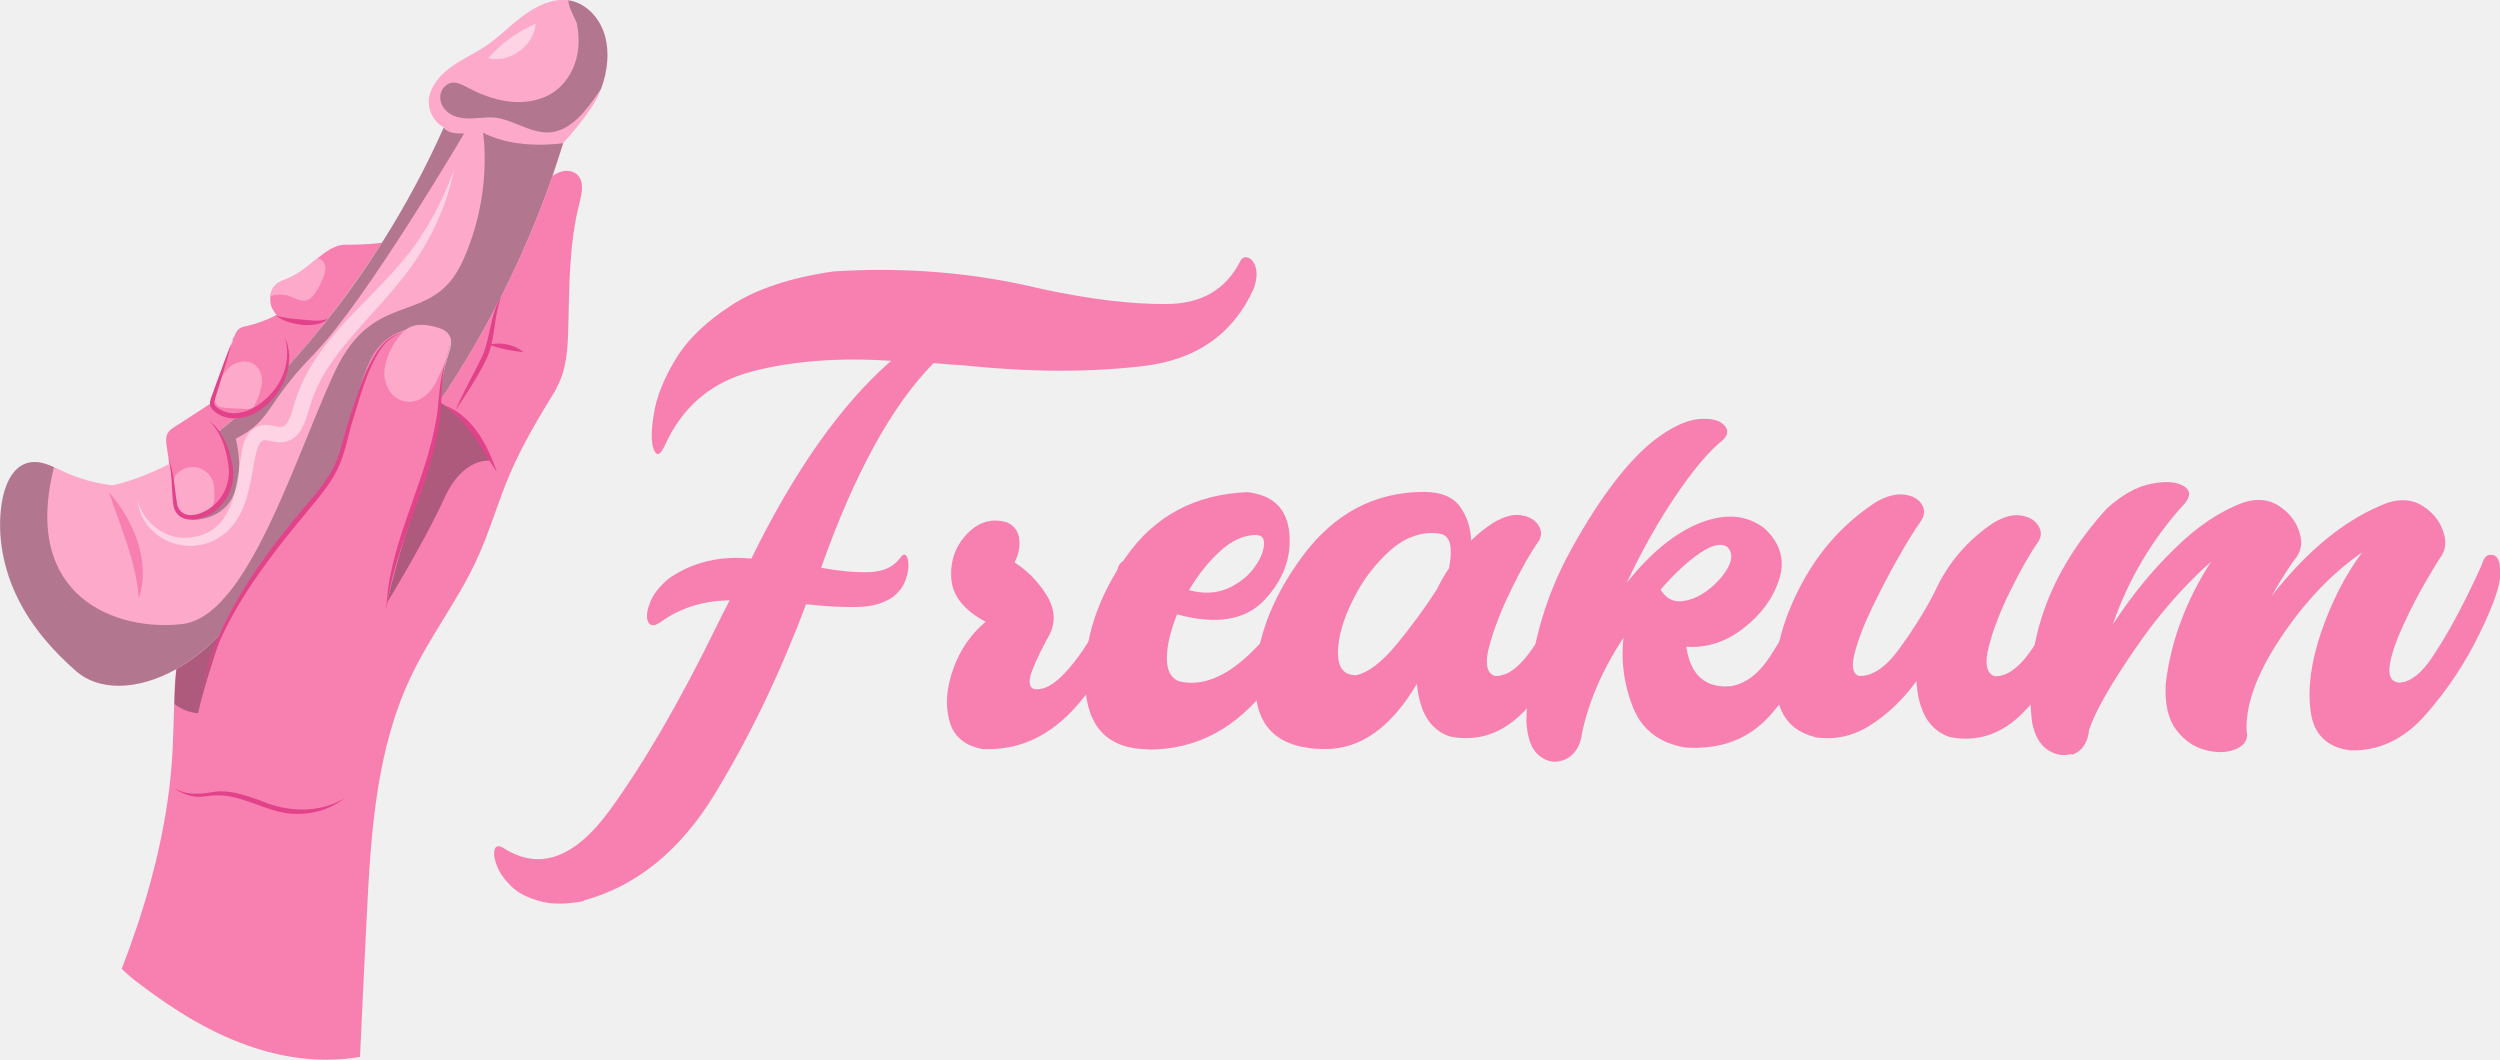
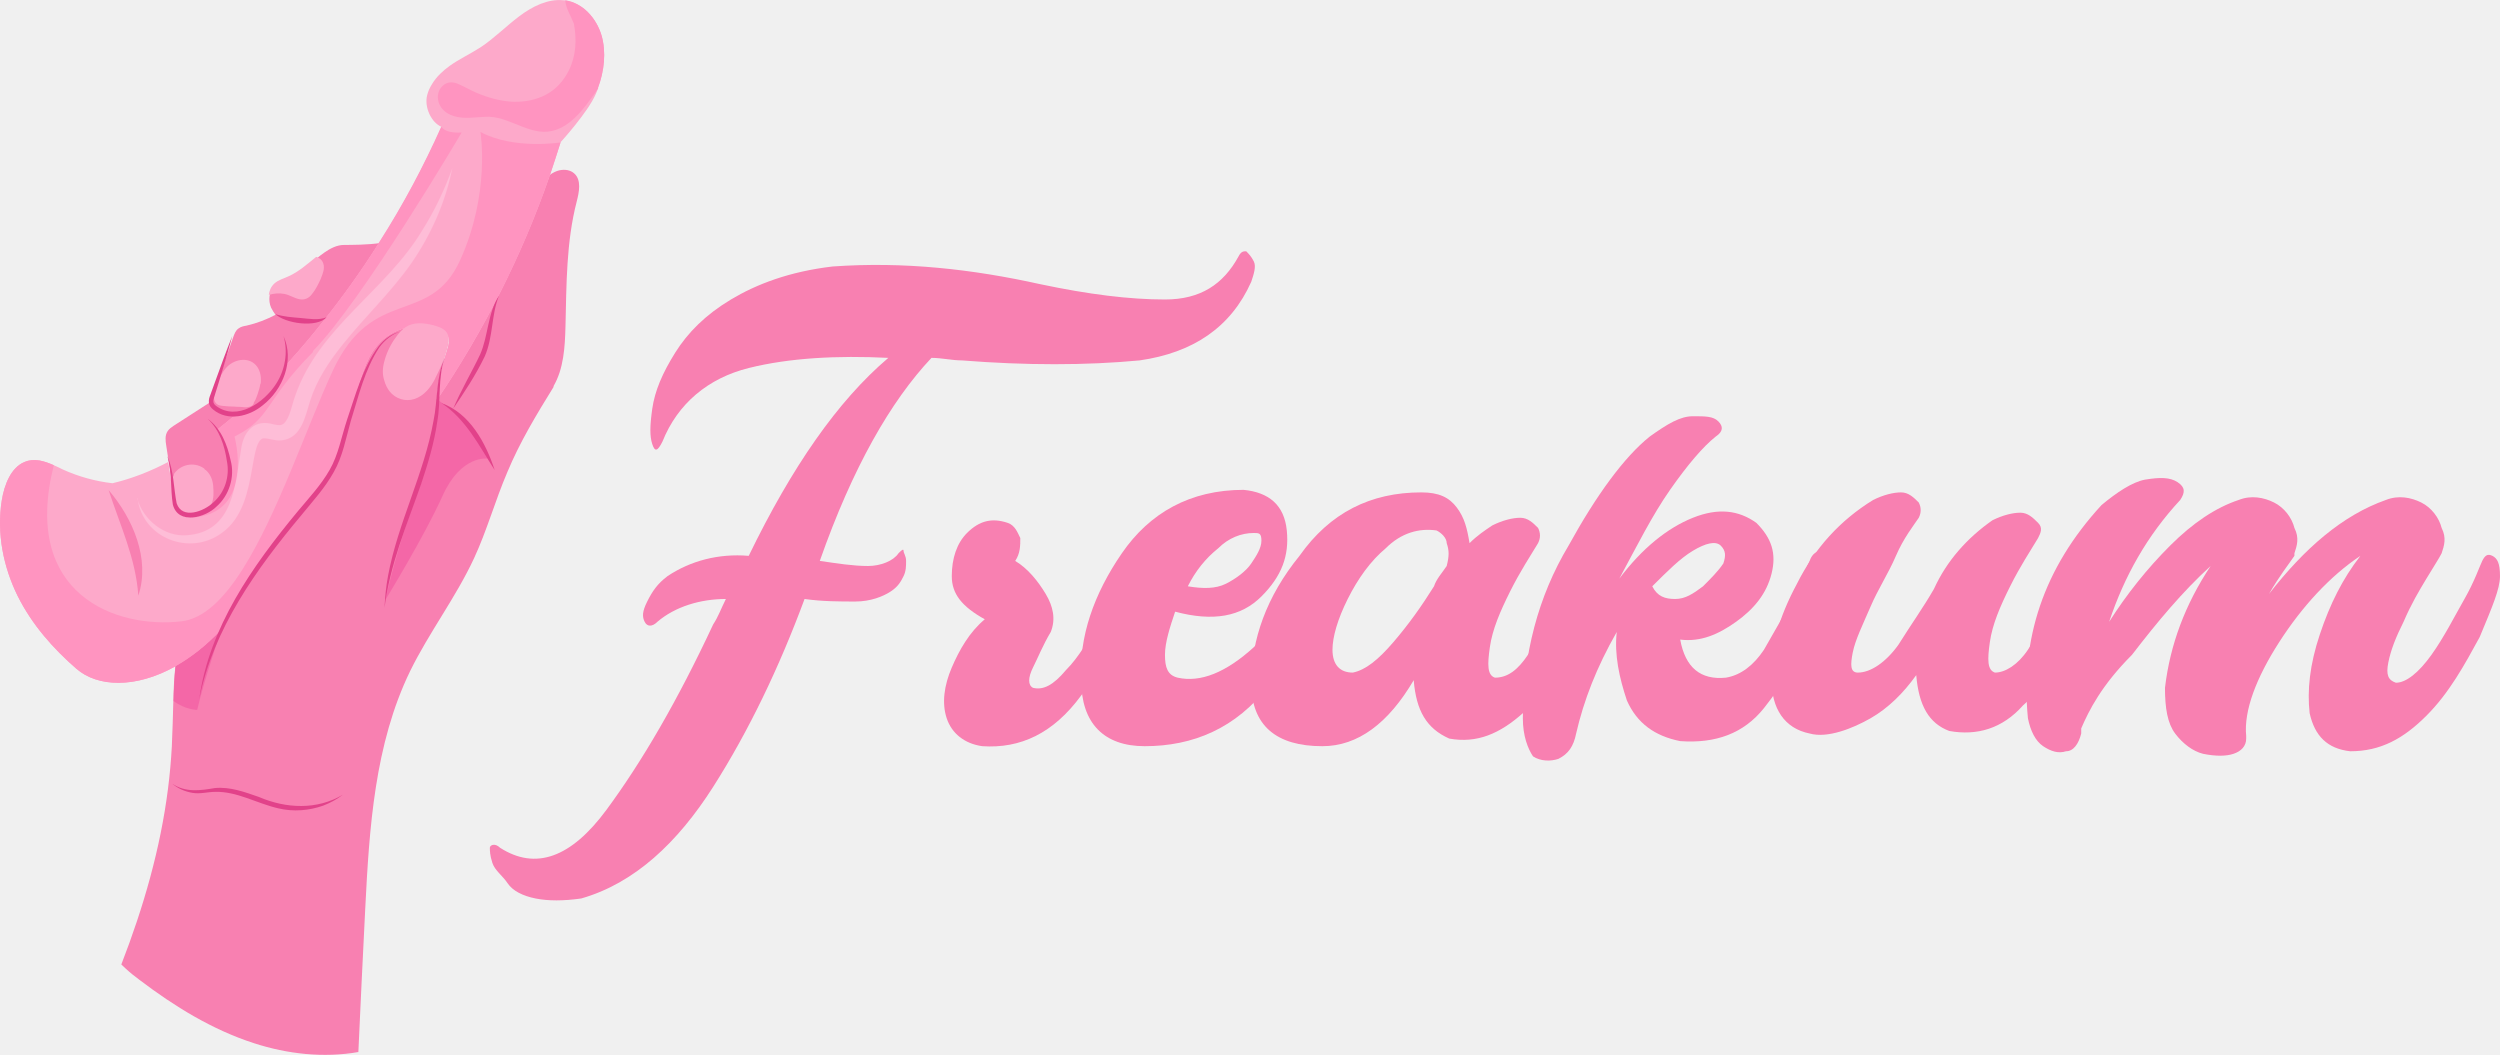
- <svg xmlns="http://www.w3.org/2000/svg" width="98.19" height="41.62" viewBox="0 0 98.19 41.62">
-   <g isolation="isolate">
+ <svg xmlns="http://www.w3.org/2000/svg" viewBox="0 0 98.5 41.56">
+   <defs>
+     <style>.cls-1{isolation:isolate;}.cls-2{fill:#e2428a;}.cls-2,.cls-3,.cls-4,.cls-5,.cls-6,.cls-7{stroke-width:0px;}.cls-3{fill:#f880b1;}.cls-4{fill:#fda9ca;}.cls-5{fill:#fff;mix-blend-mode:soft-light;opacity:.5;}.cls-6{fill:#ff94c0;}.cls-7{fill:#f467a7;}</style>
+   </defs>
+   <g class="cls-1">
    <g id="Layer_1">
-       <path d="M15,9.53c-.69,1.09-1.44,2.14-2.24,3.15-.44.55-.89,1.08-1.36,1.6-.03.03-.06.07-.09.1-.19.69-.63,1.31-1.22,1.71-.08.05-.17.11-.25.15-.2.11-.42.19-.65.21-.2.17-.4.33-.6.49l.09.12c.27.55.43,1.17.35,1.77-.09.6-.44,1.19-.99,1.46-.31.15-.72.18-.95-.06-.02-.02-.04-.04-.05-.07-.11-.16-.15-.36-.18-.56-.03-.19-.06-.39-.09-.58-.04-.27-.08-.54-.12-.81-.03-.22-.07-.44-.1-.65-.03-.2-.06-.41.06-.58.06-.09.15-.15.24-.21.5-.32,1-.64,1.49-.97,0-.13.04-.25.09-.37.04-.1.07-.21.11-.32.21-.61.43-1.22.64-1.83.05-.14.1-.29.22-.37.09-.07.2-.09.31-.11.4-.09.79-.24,1.15-.43-.07-.08-.13-.18-.18-.28-.06-.14-.08-.3-.06-.46.02-.17.09-.33.22-.45.15-.14.36-.19.55-.28.41-.18.75-.49,1.1-.77.1-.08.19-.15.29-.22.23-.16.5-.3.78-.3.24,0,.96,0,1.45-.08Z" fill="#f880b1" stroke-width="0" />
-       <path d="M14.14,41.51c-1.37.24-2.8.08-4.13-.35-1.64-.53-3.13-1.45-4.51-2.5-.19-.14-.38-.29-.55-.45-.06-.05-.11-.11-.17-.16.87-2.24,1.54-4.56,1.85-6.94h0c.07-.55.12-1.1.15-1.66.03-.6.04-1.2.06-1.8.01-.46.03-.92.08-1.37.6-.34,1.21-.81,1.8-1.44.17-.38.35-.76.55-1.12.72-1.3,1.65-2.48,2.6-3.62.41-.49.84-.98,1.16-1.54.68-1.2.81-2.63,1.3-3.92.13-.36.3-.71.54-1.01.58-.7,1.63-.96,2.48-.63.1.04.2.09.27.17.14.18.07.45,0,.68-.2.62-.32,1.26-.37,1.91,1.84-2.72,3.35-5.7,4.43-8.83.09-.07.19-.13.3-.17.22-.08.49-.07.67.08.31.26.21.74.11,1.13-.41,1.6-.4,3.27-.44,4.92-.02.81-.07,1.68-.48,2.37h.02c-.68,1.1-1.34,2.2-1.84,3.37-.48,1.12-.8,2.3-1.32,3.4-.72,1.55-1.78,2.92-2.52,4.46-1.4,2.89-1.61,6.18-1.77,9.39-.1,1.88-.18,3.76-.27,5.64Z" fill="#f880b1" stroke-width="0" />
-       <path d="M23.61,3.48c-.03.07-.06.15-.09.22-.31.73-1.39,1.91-1.39,1.91-.14.44-.28.88-.43,1.32-1.09,3.13-2.59,6.11-4.43,8.83.04-.65.17-1.29.37-1.91.07-.22.15-.49,0-.68-.07-.09-.17-.14-.27-.17-.85-.33-1.89-.07-2.48.63-.25.29-.41.65-.54,1.01-.48,1.29-.62,2.72-1.3,3.92-.32.56-.74,1.05-1.16,1.54-.7.83-1.38,1.69-1.98,2.59-.22.33-.43.68-.63,1.03-.2.36-.39.74-.55,1.12-.59.63-1.21,1.1-1.8,1.44-1.59.89-3.08.82-3.91.1-.92-.8-1.75-1.74-2.31-2.87-.56-1.13-.84-2.47-.63-3.78.1-.61.36-1.29.9-1.51.38-.16.78-.04,1.15.13.12.05.24.11.36.17.62.28,1.27.47,1.95.54.76-.18,1.5-.47,2.21-.84.07.46.14.93.21,1.39.03.22.07.46.23.62.11.12.26.17.43.18.18,0,.37-.04.53-.12.55-.27.9-.85.99-1.46.09-.6-.07-1.22-.35-1.77l-.09-.12c.2-.16.41-.32.6-.49.22-.02.45-.1.65-.21.72-.38,1.26-1.08,1.47-1.86.03-.03.06-.07.09-.1.47-.52.92-1.05,1.36-1.6.8-1,1.55-2.05,2.24-3.15.92-1.45,1.73-2.96,2.43-4.53h0c-.41-.17-.7-.78-.57-1.25.04-.16.11-.31.2-.45.17-.28.42-.51.69-.7.4-.28.83-.48,1.24-.74.54-.35,1-.83,1.52-1.22.52-.39,1.12-.69,1.73-.64.03,0,.06,0,.08.01.68.1,1.23.68,1.43,1.38.19.66.11,1.4-.14,2.08Z" fill="#fda9ca" stroke-width="0" />
-       <path d="M22.12,5.61c-.14.44-.28.88-.43,1.32-1.09,3.13-2.59,6.11-4.43,8.83.04-.65.17-1.29.37-1.91.07-.22.15-.49,0-.68-.07-.09-.17-.14-.27-.17-.85-.33-1.89-.07-2.48.63-.25.29-.41.65-.54,1.01-.48,1.29-.62,2.72-1.3,3.92-.32.56-.74,1.05-1.16,1.54-.7.83-1.38,1.69-1.98,2.59-.22.33-.43.68-.63,1.03-.2.36-.39.74-.55,1.12-.59.63-1.21,1.1-1.8,1.44-1.59.89-3.08.82-3.91.1-.92-.8-1.75-1.74-2.31-2.87-.56-1.13-.84-2.47-.63-3.78.1-.61.36-1.29.9-1.51.38-.16.78-.04,1.15.13h0c-1.29,5.12,2.47,6.46,5.04,6.16.88-.1,1.68-.9,2.41-2.05,1.39-2.18,2.54-5.62,3.57-7.84,1.57-3.39,3.82-1.72,5.03-4.36,1.21-2.64.8-5.05.8-5.05,1.33.71,3.17.41,3.17.41Z" mix-blend-mode="soft-light" opacity=".3" stroke-width="0" />
-       <path d="M12.36,13.88c-1.96,1.98-1.63,2.6-3.1,3.35,0,0,.85,3.1-1.75,3.2v-.02c.18,0,.37-.04.53-.12.55-.27.9-.85.99-1.46.09-.6-.07-1.22-.35-1.77l-.09-.12c.2-.16.41-.32.6-.49.22-.02.45-.1.65-.21.72-.38,1.26-1.08,1.47-1.86.03-.03.06-.07.09-.1.47-.52.92-1.05,1.36-1.6.8-1,1.55-2.05,2.24-3.15.92-1.45,1.73-2.96,2.43-4.53,0,0,.08.28.8.24,0,0-3.91,6.65-5.87,8.63Z" mix-blend-mode="soft-light" opacity=".3" stroke-width="0" />
-       <path d="M7.78,28.01s-.47,0-.93-.36c.01-.46.03-.92.08-1.37.6-.34,1.21-.81,1.8-1.44,0,0-.72,2.09-.95,3.17Z" mix-blend-mode="soft-light" opacity=".3" stroke-width="0" />
-       <path d="M15.21,23.65s.44-2.06,1.23-4.11c.79-2.06.81-3.77.81-3.77,0,0,1.64,1.1,1.98,2.33,0,0-1.04-.16-1.78,1.47-.73,1.62-2.24,4.09-2.24,4.09Z" mix-blend-mode="soft-light" opacity=".3" stroke-width="0" />
-       <path d="M23.61,3.48c-.09.14-.19.29-.29.42-.48.67-1.12,1.41-2.03,1.29-.45-.06-.86-.28-1.29-.43-.22-.08-.45-.14-.69-.15-.25,0-.5.03-.75.04-.42.02-.88-.05-1.14-.42-.16-.23-.18-.55-.01-.77.04-.05.09-.1.15-.14.17-.11.37-.09.56,0,.23.1.45.23.68.33.47.2.96.34,1.47.36.44.01.89-.07,1.29-.28.4-.21.7-.55.9-.95.29-.58.32-1.23.2-1.85-.11-.3-.32-.6-.34-.92.68.1,1.23.68,1.43,1.38.19.66.11,1.4-.14,2.08Z" mix-blend-mode="soft-light" opacity=".3" stroke-width="0" />
-       <path d="M7.86,27.58c.39-2.83,2.1-5.24,3.87-7.39.45-.54.93-1.05,1.27-1.65.35-.59.46-1.3.68-1.97.34-.99.61-2.05,1.24-2.91.22-.28.52-.51.86-.58-.34.1-.62.34-.82.62-.58.87-.82,1.93-1.14,2.92-.19.67-.31,1.38-.67,2.01-.35.63-.84,1.15-1.28,1.7-1.78,2.14-3.48,4.48-4.03,7.26h0Z" fill="#e2428a" stroke-width="0" />
-       <path d="M17.55,14.1c-.29.81-.15,1.69-.3,2.53-.12.85-.37,1.67-.64,2.48-.56,1.6-1.23,3.18-1.44,4.87.02-.43.06-.85.14-1.27.39-2.09,1.42-4.01,1.8-6.11.17-.81.09-1.74.45-2.5h0Z" fill="#e2428a" stroke-width="0" />
-       <path d="M17.41,15.9c1.13.4,1.75,1.57,2.1,2.64-.62-.96-1.12-1.99-2.1-2.64h0Z" fill="#e2428a" stroke-width="0" />
-       <path d="M17.87,16.16c.31-.75.74-1.46,1.08-2.19.32-.73.29-1.63.74-2.31-.31.77-.22,1.62-.56,2.39-.36.75-.81,1.42-1.27,2.11h0Z" fill="#e2428a" stroke-width="0" />
-       <path d="M19.2,13.54c.47-.12.99-.01,1.37.29-.49-.04-.91-.13-1.37-.29h0Z" fill="#e2428a" stroke-width="0" />
-       <path d="M6.8,30.92c.52.35,1.09.27,1.68.17.61-.06,1.2.16,1.74.35,1.07.46,2.29.52,3.32-.09-.23.18-.5.32-.77.43-.56.2-1.18.25-1.77.11-.84-.19-1.64-.68-2.51-.65-.28,0-.58.09-.88.04-.3-.05-.58-.17-.8-.36h0Z" fill="#e2428a" stroke-width="0" />
-       <path d="M17.17,14.93c-.18.35-.43.68-.82.81-.36.12-.75-.01-.99-.3-.1-.13-.17-.28-.21-.43-.08-.24-.07-.49,0-.74.07-.29.23-.66.45-.95.11-.16.23-.3.39-.41.32-.21.72-.17,1.08-.08.17.05.37.1.5.24.13.14.13.33.09.5-.09.47-.28.93-.5,1.35Z" fill="#fda9ca" stroke-width="0" />
-       <path d="M8.41,19.18c.02.24.03.52-.08.74-.1.21-.31.3-.52.33-.22.04-.48.07-.69-.02-.22-.1-.28-.33-.32-.55-.05-.25-.09-.51-.01-.77.02-.05.04-.1.07-.14,0-.02,0-.05.02-.08.27-.36.76-.45,1.13-.22h0s.06.03.07.06c.02.02.05.03.07.05.17.16.25.38.27.6Z" fill="#fda9ca" stroke-width="0" />
-       <path d="M10.27,15.13c-.02.14-.06.28-.11.42-.04.1-.07.21-.13.3,0,.01-.01.02-.02.03,0,.01,0,.02,0,.03-.04.09-.11.13-.2.14-.11.04-.24,0-.35,0-.07,0-.14,0-.21-.01-.16,0-.32-.01-.48-.03-.13-.01-.24-.05-.3-.18-.04-.09-.03-.2-.01-.29.03-.13.07-.26.11-.39.08-.24.2-.48.38-.67.32-.33.91-.42,1.2,0,.13.19.16.44.13.67Z" fill="#fda9ca" stroke-width="0" />
-       <path d="M12.67,10.97c-.1.22-.21.45-.36.63-.12.16-.29.24-.49.2-.21-.04-.38-.17-.6-.21-.2-.04-.41-.02-.61.04.02-.17.09-.33.22-.45.15-.14.36-.19.55-.28.41-.18.75-.49,1.1-.77.13.04.24.14.28.27.06.19-.02.39-.09.56Z" fill="#fda9ca" stroke-width="0" />
-       <path d="M10.84,12.39c.34.11.67.13,1.02.16.35.03.68.1,1.02-.03-.39.43-1.66.25-2.04-.14h0Z" fill="#e2428a" stroke-width="0" />
-       <path d="M9.16,13.25c-.17.65-.36,1.28-.56,1.92l-.15.48c-.05.15-.06.25.07.35.83.62,1.9-.13,2.38-.87.35-.54.48-1.24.29-1.88.44.96-.02,2.12-.82,2.74-.53.45-1.38.65-1.96.16-.07-.06-.15-.15-.16-.27-.01-.11.02-.21.05-.28l.17-.47c.23-.63.45-1.25.71-1.87h0Z" fill="#e2428a" stroke-width="0" />
-       <path d="M6.61,18.01c.25.58.24,1.26.36,1.85.22.65,1.07.32,1.44-.03.46-.4.66-1.03.55-1.63-.09-.61-.29-1.24-.76-1.68.53.38.78,1.03.91,1.65.17.64-.06,1.37-.56,1.81-.44.44-1.51.73-1.73-.08-.1-.64-.03-1.27-.21-1.9h0Z" fill="#e2428a" stroke-width="0" />
-       <path d="M21.04.93c-.07.87-1.02,1.56-1.87,1.36.54-.61,1.13-1.03,1.87-1.36h0Z" fill="#fff" mix-blend-mode="soft-light" opacity=".5" stroke-width="0" />
-       <path d="M5.4,19.65c.24.89,1.09,1.53,1.94,1.47,1.89-.12,1.92-2.01,2.17-3.46.11-.66.54-1.13,1.28-.92.23.05.3.04.4-.03.25-.23.32-.75.45-1.1.93-2.71,3.59-4.16,5.02-6.53.49-.76.87-1.58,1.18-2.44-.27,1.35-.85,2.65-1.65,3.78-.79,1.12-1.81,2.09-2.66,3.14-.56.69-1.05,1.43-1.31,2.25-.2.59-.33,1.47-1.13,1.56-.26.03-.49-.08-.69-.08-.06,0-.09.01-.13.05-.19.15-.26.68-.34,1.11-.16.91-.37,1.98-1.19,2.57-1.26.94-3.14.22-3.34-1.35h0Z" fill="#fff" mix-blend-mode="soft-light" opacity=".5" stroke-width="0" />
-       <path d="M4.28,19.33c.96,1.11,1.66,2.71,1.17,4.17-.1-1.48-.72-2.78-1.17-4.17h0Z" fill="#f880b1" stroke-width="0" />
-       <path d="M22.94,35.39c-.69.13-1.27.14-1.75,0-.47-.13-.85-.32-1.12-.59-.27-.27-.46-.54-.56-.81-.1-.27-.13-.48-.08-.63.05-.15.16-.16.35-.05,1.41.9,2.79.4,4.17-1.49,1.37-1.89,2.78-4.32,4.22-7.28.16-.32.32-.64.49-.96-1.04.01-1.95.3-2.71.85-.24.17-.41.17-.49,0-.09-.17-.06-.42.07-.76.13-.34.39-.67.78-.98.92-.62,1.99-.87,3.2-.75,1.7-3.47,3.53-6.06,5.49-7.77-2.04-.13-3.86,0-5.46.42-1.6.41-2.75,1.39-3.44,2.93-.17.36-.31.41-.42.14-.11-.27-.11-.74,0-1.4.1-.66.39-1.38.86-2.16.47-.78,1.21-1.48,2.2-2.12.99-.64,2.33-1.08,4-1.32,2.83-.18,5.55.05,8.18.69,1.87.4,3.49.6,4.87.59,1.38,0,2.35-.56,2.91-1.66.08-.16.19-.21.33-.16.13.05.23.18.29.39.06.21.04.48-.07.81-.8,1.79-2.26,2.82-4.37,3.06-2.12.25-4.46.24-7.03-.03-.39-.02-.78-.05-1.18-.09-1.64,1.66-3.11,4.34-4.42,8.04.72.13,1.35.19,1.89.17.55-.02.95-.2,1.2-.54.11-.15.19-.18.25-.11.06.07.09.21.09.4s-.05.4-.14.63c-.09.22-.25.42-.46.59-.35.25-.82.39-1.42.4-.59.01-1.26-.02-2-.11-1.02,2.72-2.21,5.19-3.57,7.43-1.36,2.24-3.08,3.64-5.17,4.21Z" fill="#f880b1" stroke-width="0" />
-       <path d="M38.65,29.43c-.74-.12-1.19-.49-1.36-1.11-.17-.62-.12-1.3.15-2.05.27-.75.69-1.36,1.27-1.85-.86-.46-1.31-1.03-1.35-1.72-.04-.68.17-1.26.63-1.74.45-.47.98-.62,1.57-.44.28.13.44.35.47.65.04.3-.02.6-.18.92.51.33.92.75,1.25,1.27.32.52.37,1.02.15,1.51-.3.55-.54,1.02-.7,1.44-.16.41-.15.66.05.75.36.07.79-.15,1.26-.67.48-.52.91-1.16,1.3-1.92.39-.76.63-1.46.73-2.1.04-.18.12-.29.25-.34.13-.04.25,0,.35.11.11.12.15.32.13.63-.23,1.61-.9,3.14-2.02,4.58-1.12,1.44-2.43,2.13-3.95,2.07Z" fill="#f880b1" stroke-width="0" />
-       <path d="M45.14,29.43c-1.61,0-2.45-.85-2.52-2.56-.07-1.7.47-3.37,1.6-4.99,1.13-1.62,2.73-2.47,4.77-2.55,1.01.11,1.56.65,1.65,1.61s-.24,1.84-.98,2.63c-.75.79-1.89.98-3.43.56-.25.63-.39,1.19-.4,1.68-.01.49.14.8.45.94.93.24,1.93-.17,2.99-1.25,1.06-1.07,1.99-2.37,2.79-3.88.1-.21.21-.29.34-.25.13.04.22.15.28.35.06.19.04.43-.05.71-.56,1.27-1.48,2.76-2.76,4.46-1.28,1.7-2.86,2.55-4.74,2.55ZM49.36,21.01c-.5,0-.98.21-1.44.64-.46.42-.87.93-1.22,1.53.57.15,1.07.12,1.5-.06.43-.19.77-.45,1.02-.77.25-.33.39-.63.42-.91.03-.28-.06-.42-.28-.42Z" fill="#f880b1" stroke-width="0" />
-       <path d="M55.66,26.84c-1.01,1.72-2.21,2.58-3.6,2.58-1.83,0-2.75-.84-2.76-2.53,0-1.69.62-3.37,1.86-5.05,1.25-1.68,2.84-2.52,4.77-2.52.65,0,1.12.19,1.4.56.28.38.43.82.45,1.35.27-.27.56-.5.89-.71.41-.24.78-.34,1.09-.28.32.05.54.19.67.4.13.21.13.43-.02.65-.33.47-.69,1.11-1.07,1.9-.39.79-.67,1.53-.85,2.2-.18.67-.1,1.06.23,1.16.45.01.89-.29,1.34-.9.44-.61.84-1.2,1.18-1.76.35-.56.68-1.01,1-1.34.32-.33.48-.31.49.06,0,.37-.26,1.13-.8,2.29-.54,1.16-1.23,2.17-2.07,3.04-.84.87-1.81,1.2-2.9.99-.78-.25-1.21-.95-1.31-2.09ZM53.26,26.52c.47-.1,1.01-.5,1.6-1.22.59-.72,1.12-1.44,1.58-2.16.13-.28.29-.55.47-.82.07-.35.09-.65.05-.91-.04-.25-.18-.41-.41-.45-.7-.1-1.36.13-1.96.67-.61.55-1.1,1.2-1.47,1.97-.38.77-.57,1.45-.57,2.04,0,.59.23.88.72.88Z" fill="#f880b1" stroke-width="0" />
-       <path d="M62.13,28.88c-.1.49-.32.8-.66.95-.35.15-.68.11-.99-.13-.32-.24-.49-.69-.53-1.36.05-2.49.64-4.75,1.77-6.78,1.13-2.04,2.22-3.46,3.25-4.27.67-.51,1.24-.78,1.73-.83.48-.04.82.03,1.01.23.19.19.17.39-.05.6-.52.41-1.12,1.12-1.81,2.13-.69,1.01-1.34,2.16-1.96,3.47.95-1.19,1.91-1.97,2.9-2.36.99-.38,1.83-.31,2.52.23.62.58.81,1.25.57,1.99-.24.75-.71,1.39-1.41,1.93-.7.54-1.45.78-2.24.72.17,1.13.76,1.64,1.76,1.55.57-.1,1.08-.48,1.52-1.15.44-.67.83-1.37,1.16-2.08.33-.72.52-1.19.57-1.42.11-.28.27-.42.49-.41.22,0,.33.18.33.52,0,.51-.22,1.35-.65,2.53-.43,1.18-1.06,2.23-1.89,3.16-.83.93-1.94,1.35-3.32,1.26-1.02-.17-1.7-.69-2.06-1.57-.35-.88-.48-1.79-.38-2.74-.85,1.3-1.39,2.57-1.64,3.82-.01,0-.02,0-.02.02ZM67.84,21.48c-.24-.16-.6-.08-1.07.24-.47.32-.99.79-1.55,1.44.22.35.51.5.87.45.36-.05.72-.21,1.06-.49.35-.28.59-.58.75-.89.15-.32.13-.56-.06-.75Z" fill="#f880b1" stroke-width="0" />
-       <path d="M71.26,28.94c-.97-.24-1.48-.95-1.53-2.13-.05-1.18.28-2.45,1-3.82.72-1.37,1.71-2.47,2.98-3.29.42-.23.79-.32,1.11-.27.32.05.54.18.66.38.13.21.12.42-.03.65-.24.34-.55.83-.91,1.47-.36.64-.71,1.31-1.04,2s-.55,1.29-.67,1.78c-.12.5-.05.78.2.84.52.01,1.05-.35,1.59-1.1.54-.75,1-1.48,1.37-2.21.51-1.12,1.28-2.02,2.31-2.71.41-.24.78-.34,1.09-.28.32.05.54.19.67.4.13.21.13.43-.02.65-.33.47-.69,1.11-1.08,1.9-.39.79-.68,1.53-.85,2.2-.17.67-.09,1.06.24,1.16.45.01.89-.29,1.34-.9.44-.61.85-1.27,1.22-1.96.37-.7.58-1.16.65-1.39.11-.28.27-.42.48-.41.21,0,.32.18.32.52,0,.51-.27,1.34-.81,2.5-.54,1.16-1.23,2.17-2.06,3.04-.84.87-1.81,1.2-2.91.99-.8-.27-1.24-1-1.31-2.2-.53.73-1.14,1.31-1.82,1.74-.68.43-1.41.59-2.2.46Z" fill="#f880b1" stroke-width="0" />
-       <path d="M81.36,29.61c-.32.1-.63.04-.94-.16-.31-.21-.51-.57-.61-1.09-.35-3.06.63-5.86,2.95-8.4.59-.53,1.17-.85,1.73-.96.56-.11.98-.08,1.26.08.28.16.3.39.07.68-1.29,1.41-2.23,3-2.84,4.77.72-1.1,1.52-2.1,2.43-2.98.9-.89,1.81-1.49,2.72-1.82.52-.16.97-.12,1.36.13.38.24.65.56.79.95.15.39.13.72-.04,1-.01.02-.02.05-.04.07-.22.27-.55.78-.98,1.53,1.43-1.83,2.95-3.06,4.57-3.67.52-.16.97-.12,1.36.13.38.24.65.56.79.95.15.39.13.72-.04,1-.12.17-.33.51-.62,1.01-.29.5-.58,1.05-.86,1.66-.28.6-.47,1.12-.55,1.57-.08.45.02.7.33.75.45,0,.91-.35,1.37-1.06.47-.71.89-1.46,1.28-2.25.39-.79.62-1.28.68-1.47.07-.19.2-.27.39-.23.19.04.29.29.28.75,0,.45-.28,1.25-.83,2.37-.55,1.13-1.25,2.18-2.1,3.15-.85.97-1.85,1.44-2.97,1.4-.91-.12-1.43-.63-1.55-1.54-.12-.9.02-1.94.42-3.11.4-1.17.93-2.21,1.6-3.12-1.19.82-2.26,1.95-3.2,3.36-.95,1.42-1.39,2.66-1.33,3.71.01.04.02.07.02.09-.01.28-.19.48-.52.59-.33.12-.72.12-1.15,0-.44-.12-.81-.38-1.12-.79-.31-.41-.45-1.01-.41-1.78.19-1.67.79-3.28,1.78-4.82-1.1.98-2.13,2.16-3.06,3.54-.94,1.38-1.52,2.41-1.74,3.1v.07s-.02.1-.04.15v.04c-.11.36-.32.59-.64.69Z" fill="#f880b1" stroke-width="0" />
+       <path class="cls-3" d="M22.9,35.4c-.7.1-1.3.1-1.8,0s-.9-.3-1.1-.6-.5-.5-.6-.8-.1-.5-.1-.6.2-.2.4,0c1.4.9,2.8.4,4.2-1.5,1.4-1.9,2.8-4.3,4.2-7.3.2-.3.3-.6.5-1-1,0-2,.3-2.7.9-.2.2-.4.2-.5,0s-.1-.4.1-.8.4-.7.8-1c.9-.6,2-.9,3.2-.8,1.7-3.5,3.5-6.1,5.5-7.8-2-.1-3.9,0-5.5.4s-2.8,1.4-3.4,2.9c-.2.4-.3.4-.4.1s-.1-.7,0-1.4c.1-.7.4-1.4.9-2.2s1.2-1.5,2.2-2.1c1-.6,2.3-1.1,4-1.3,2.8-.2,5.5.1,8.2.7,1.9.4,3.5.6,4.9.6s2.3-.6,2.9-1.7c.1-.2.2-.2.3-.2.1.1.2.2.3.4s0,.5-.1.8c-.8,1.8-2.3,2.8-4.4,3.1-2.1.2-4.5.2-7,0-.4,0-.8-.1-1.2-.1-1.6,1.7-3.1,4.3-4.4,8,.7.1,1.3.2,1.9.2.5,0,1-.2,1.2-.5.1-.1.2-.2.2-.1s.1.2.1.4,0,.4-.1.6-.2.4-.5.6-.8.4-1.4.4-1.3,0-2-.1c-1,2.7-2.2,5.2-3.6,7.4s-3.1,3.8-5.2,4.4h0Z" />
+       <path class="cls-3" d="M38.7,29.4c-.7-.1-1.2-.5-1.4-1.1s-.1-1.3.2-2,.7-1.4,1.3-1.9c-.9-.5-1.3-1-1.3-1.7s.2-1.3.6-1.7c.5-.5,1-.6,1.6-.4.3.1.4.4.5.6,0,.3,0,.6-.2.9.5.3.9.8,1.2,1.3s.4,1,.2,1.5c-.3.5-.5,1-.7,1.4s-.2.7,0,.8c.4.1.8-.1,1.3-.7.5-.5.9-1.2,1.3-1.9s.6-1.5.7-2.1c0-.2.1-.3.2-.3s.2,0,.3.1.2.3.1.6c-.2,1.6-.9,3.1-2,4.6s-2.4,2.1-3.9,2h0Z" />
+       <path class="cls-3" d="M45.1,29.4c-1.6,0-2.5-.9-2.5-2.6-.1-1.7.5-3.4,1.6-5s2.7-2.5,4.8-2.5c1,.1,1.6.6,1.7,1.6s-.2,1.8-1,2.6c-.8.8-1.9,1-3.4.6-.2.6-.4,1.2-.4,1.7s.1.8.5.9c.9.2,1.9-.2,3-1.2,1.1-1.1,2-2.4,2.8-3.9.1-.2.2-.3.3-.2s.2.1.3.4c.1.2,0,.4,0,.7-.6,1.3-1.5,2.8-2.8,4.5s-3,2.4-4.9,2.4h0ZM49.4,21c-.5,0-1,.2-1.4.6-.5.4-.9.9-1.2,1.5.6.1,1.1.1,1.5-.1s.8-.5,1-.8.4-.6.4-.9-.1-.3-.3-.3h0Z" />
+       <path class="cls-3" d="M55.7,26.8c-1,1.7-2.2,2.6-3.6,2.6-1.8,0-2.8-.8-2.8-2.5s.6-3.4,1.9-5c1.2-1.7,2.8-2.5,4.8-2.5.7,0,1.1.2,1.4.6.3.4.4.8.5,1.4.3-.3.6-.5.9-.7.4-.2.8-.3,1.1-.3s.5.2.7.4c.1.2.1.4,0,.6-.3.5-.7,1.1-1.1,1.9-.4.8-.7,1.5-.8,2.2s-.1,1.1.2,1.2c.5,0,.9-.3,1.3-.9.4-.6.8-1.2,1.2-1.8.3-.6.7-1,1-1.3s.5-.3.5.1-.3,1.1-.8,2.3-1.2,2.2-2.1,3-1.8,1.2-2.9,1c-.9-.4-1.3-1.1-1.4-2.3h0ZM53.3,26.5c.5-.1,1-.5,1.6-1.2s1.1-1.4,1.6-2.2c.1-.3.3-.5.5-.8.1-.4.1-.6,0-.9,0-.2-.2-.4-.4-.5-.7-.1-1.4.1-2,.7-.6.5-1.1,1.2-1.5,2s-.6,1.5-.6,2c0,.6.3.9.8.9h0Z" />
+       <path class="cls-3" d="M62.1,28.9c-.1.5-.3.8-.7,1-.3.1-.7.1-1-.1-.2-.3-.4-.8-.4-1.5,0-2.5.6-4.8,1.8-6.8,1.1-2,2.2-3.5,3.2-4.3.7-.5,1.2-.8,1.7-.8s.8,0,1,.2.2.4-.1.6c-.5.4-1.1,1.1-1.8,2.1-.7,1-1.3,2.2-2,3.5.9-1.2,1.9-2,2.9-2.4s1.8-.3,2.5.2c.6.6.8,1.2.6,2-.2.8-.7,1.4-1.4,1.9-.7.5-1.4.8-2.2.7.2,1.1.8,1.6,1.8,1.5.6-.1,1.1-.5,1.5-1.1.4-.7.8-1.4,1.2-2.1.3-.7.5-1.2.6-1.4.1-.3.3-.4.5-.4s.3.2.3.5c0,.5-.2,1.4-.7,2.5s-1.1,2.2-1.9,3.2-1.9,1.4-3.3,1.3c-1-.2-1.7-.7-2.1-1.6-.3-.9-.5-1.8-.4-2.7-.8,1.4-1.3,2.7-1.6,4h0ZM67.8,21.5c-.2-.2-.6-.1-1.1.2s-1,.8-1.6,1.4c.2.4.5.5.9.5s.7-.2,1.1-.5c.3-.3.6-.6.8-.9.1-.3.1-.5-.1-.7Z" />
+       <path class="cls-3" d="M71.3,28.9c-1-.2-1.5-1-1.5-2.1-.1-1.2.3-2.5,1-3.8.7-1.4,1.7-2.5,3-3.3.4-.2.8-.3,1.1-.3s.5.2.7.4c.1.2.1.4,0,.6-.2.3-.6.8-.9,1.5s-.7,1.3-1,2-.6,1.3-.7,1.8-.1.8.2.8c.5,0,1.1-.4,1.6-1.1.5-.8,1-1.5,1.4-2.2.5-1.1,1.3-2,2.3-2.7.4-.2.8-.3,1.1-.3s.5.2.7.4.1.4,0,.6c-.3.5-.7,1.1-1.1,1.9s-.7,1.5-.8,2.2-.1,1.1.2,1.2c.4,0,.9-.3,1.3-.9s.8-1.3,1.2-2c.4-.7.6-1.2.7-1.4.1-.3.3-.4.5-.4s.3.2.3.5c0,.5-.3,1.3-.8,2.5s-1.2,2.2-2.1,3c-.8.9-1.8,1.2-2.9,1-.8-.3-1.2-1-1.3-2.2-.5.7-1.1,1.3-1.8,1.7s-1.7.8-2.4.6h0Z" />
+       <path class="cls-3" d="M81.4,29.6c-.3.1-.6,0-.9-.2s-.5-.6-.6-1.1c-.3-3.1.6-5.9,2.9-8.4.6-.5,1.2-.9,1.7-1,.6-.1,1-.1,1.3.1s.3.4.1.7c-1.3,1.4-2.2,3-2.8,4.8.7-1.1,1.5-2.1,2.4-3s1.8-1.5,2.7-1.8c.5-.2,1-.1,1.4.1s.7.6.8,1c.2.4.1.7,0,1v.1c-.2.3-.6.8-1,1.5,1.4-1.8,2.9-3.1,4.6-3.7.5-.2,1-.1,1.4.1s.7.6.8,1c.2.4.1.7,0,1-.1.2-.3.5-.6,1s-.6,1-.9,1.7c-.3.6-.5,1.1-.6,1.6s0,.7.3.8c.4,0,.9-.4,1.4-1.1s.9-1.5,1.3-2.2.6-1.3.7-1.5.2-.3.4-.2.3.3.3.8-.3,1.2-.8,2.4c-.6,1.1-1.2,2.2-2.1,3.1s-1.8,1.4-3,1.4c-.9-.1-1.4-.6-1.6-1.5-.1-.9,0-1.9.4-3.1s.9-2.2,1.6-3.1c-1.2.8-2.3,2-3.2,3.4-.9,1.4-1.4,2.7-1.3,3.7v.1c0,.3-.2.5-.5.6s-.7.1-1.2,0c-.4-.1-.8-.4-1.1-.8-.3-.4-.4-1-.4-1.8.2-1.7.8-3.3,1.8-4.8-1.1,1-2.1,2.2-3.1,3.5-1.2,1.2-1.7,2.2-2,2.9v.2h0c-.1.4-.3.7-.6.7h0Z" />
+       <path class="cls-2" d="M19.17,13.52c.47-.12.99-.01,1.37.29-.49-.04-.9-.13-1.37-.29h0Z" />
+       <path class="cls-5" d="M21.01.93c-.07.87-1.01,1.56-1.87,1.36.54-.61,1.12-1.03,1.87-1.36h0Z" />
+       <path class="cls-3" d="M14.98,9.52c-.69,1.09-1.43,2.14-2.23,3.14-.44.55-.89,1.08-1.35,1.6-.03.03-.06.07-.09.1-.19.69-.63,1.31-1.22,1.71-.08.05-.17.11-.25.15-.2.11-.42.19-.65.21-.2.17-.4.33-.6.49l.09.12c.27.55.43,1.16.35,1.77-.08.6-.44,1.19-.99,1.46-.31.15-.72.18-.95-.06-.02-.02-.04-.04-.05-.06-.11-.16-.15-.36-.18-.55-.03-.19-.06-.39-.09-.58-.04-.27-.08-.54-.12-.81-.03-.22-.07-.44-.1-.65-.03-.19-.06-.41.06-.58.06-.09.15-.15.24-.21.5-.32,1-.64,1.49-.96,0-.13.04-.25.09-.37.04-.1.07-.21.11-.31.21-.61.43-1.21.64-1.82.05-.14.1-.29.22-.37.09-.07.2-.09.31-.11.4-.09.79-.24,1.15-.43-.07-.08-.13-.18-.18-.28-.06-.14-.08-.3-.06-.45.02-.17.09-.33.22-.45.15-.14.36-.19.55-.28.41-.18.75-.49,1.1-.77.1-.08.19-.15.29-.22.23-.16.49-.3.78-.3.24,0,.96,0,1.45-.08Z" />
+       <path class="cls-3" d="M14.12,41.45c-1.37.24-2.8.08-4.12-.35-1.64-.53-3.13-1.45-4.5-2.49-.19-.14-.38-.29-.55-.45-.06-.05-.11-.11-.17-.16.87-2.24,1.54-4.56,1.84-6.93h0c.07-.55.12-1.1.15-1.66.03-.6.04-1.2.06-1.8.01-.46.03-.91.08-1.37.6-.34,1.21-.81,1.8-1.44.17-.38.35-.76.55-1.12.72-1.3,1.64-2.48,2.6-3.62.41-.49.84-.98,1.15-1.54.68-1.2.81-2.62,1.29-3.91.13-.36.3-.71.54-1,.58-.7,1.63-.96,2.47-.63.1.04.2.09.27.17.14.18.07.45,0,.68-.2.62-.32,1.26-.37,1.9,1.84-2.72,3.34-5.7,4.43-8.82.09-.07.19-.13.3-.17.22-.08.49-.07.67.08.31.26.21.74.11,1.13-.41,1.59-.4,3.26-.44,4.91-.02.81-.07,1.68-.48,2.37h.02c-.68,1.1-1.34,2.19-1.83,3.37-.48,1.12-.8,2.29-1.31,3.39-.72,1.55-1.77,2.92-2.52,4.45-1.4,2.88-1.61,6.18-1.77,9.37-.1,1.88-.18,3.75-.27,5.63Z" />
+       <path class="cls-4" d="M23.57,3.47c-.03.07-.06.15-.09.22-.31.73-1.39,1.91-1.39,1.91-.14.44-.28.88-.43,1.32-1.08,3.12-2.59,6.1-4.43,8.82.04-.65.17-1.29.37-1.9.07-.22.15-.49,0-.68-.07-.09-.17-.14-.27-.17-.85-.33-1.89-.07-2.47.63-.25.29-.41.64-.54,1-.48,1.29-.62,2.71-1.29,3.91-.32.56-.74,1.05-1.15,1.54-.7.83-1.38,1.68-1.98,2.59-.22.33-.43.68-.63,1.03-.2.36-.39.74-.55,1.12-.59.63-1.2,1.1-1.8,1.44-1.59.89-3.08.82-3.91.1-.92-.8-1.75-1.74-2.31-2.86-.56-1.13-.84-2.46-.63-3.78.1-.61.36-1.29.9-1.51.38-.16.77-.04,1.15.13.12.05.24.11.36.17.62.28,1.27.46,1.95.54.76-.18,1.5-.47,2.2-.84.07.46.14.92.21,1.39.03.22.07.46.23.62.11.12.26.17.43.18.18,0,.37-.04.53-.12.55-.27.9-.85.99-1.46.09-.6-.07-1.22-.35-1.77l-.09-.12c.2-.16.41-.32.6-.49.22-.02.45-.1.65-.21.72-.38,1.26-1.08,1.47-1.86.03-.03.06-.07.09-.1.47-.52.92-1.05,1.35-1.6.8-1,1.55-2.05,2.23-3.14.92-1.44,1.73-2.96,2.43-4.52h0c-.41-.17-.69-.78-.57-1.25.04-.16.11-.31.2-.45.17-.28.42-.51.68-.7.39-.28.83-.48,1.23-.74.53-.35,1-.83,1.52-1.22.52-.39,1.12-.69,1.73-.63.03,0,.06,0,.08.01.68.1,1.22.68,1.43,1.38.19.66.11,1.4-.14,2.07Z" />
+       <path class="cls-6" d="M22.09,5.6c-.14.44-.28.88-.43,1.32-1.08,3.12-2.59,6.1-4.43,8.82.04-.65.17-1.29.37-1.9.07-.22.15-.49,0-.68-.07-.09-.17-.14-.27-.17-.85-.33-1.89-.07-2.47.63-.25.29-.41.64-.54,1-.48,1.29-.62,2.71-1.29,3.91-.32.56-.74,1.05-1.15,1.54-.7.83-1.38,1.68-1.98,2.59-.22.33-.43.68-.63,1.03-.2.36-.39.74-.55,1.12-.59.63-1.2,1.1-1.8,1.44-1.59.89-3.08.82-3.91.1-.92-.8-1.75-1.74-2.31-2.86-.56-1.13-.84-2.46-.63-3.78.1-.61.36-1.29.9-1.51.38-.16.77-.04,1.15.13h0c-1.29,5.11,2.47,6.45,5.03,6.15.88-.1,1.68-.9,2.4-2.04,1.39-2.18,2.53-5.61,3.56-7.83,1.57-3.39,3.82-1.72,5.02-4.36,1.2-2.64.8-5.05.8-5.05,1.33.71,3.16.41,3.16.41Z" />
+       <path class="cls-6" d="M12.34,13.86c-1.96,1.98-1.63,2.6-3.1,3.34,0,0,.85,3.09-1.75,3.2v-.02c.18,0,.37-.04.53-.12.55-.27.9-.85.99-1.46.09-.6-.07-1.22-.35-1.77l-.09-.12c.2-.16.41-.32.6-.49.22-.02.45-.1.65-.21.72-.38,1.26-1.08,1.47-1.86.03-.03.06-.07.09-.1.47-.52.92-1.05,1.35-1.6.8-1,1.55-2.05,2.23-3.14.92-1.44,1.73-2.96,2.43-4.53,0,0,.08.28.8.24,0,0-3.91,6.64-5.87,8.62Z" />
+       <path class="cls-7" d="M7.77,27.97s-.47,0-.93-.35c.01-.46.03-.91.08-1.37.6-.34,1.21-.81,1.8-1.44,0,0-.71,2.09-.95,3.16Z" />
+       <path class="cls-7" d="M15.19,23.61s.44-2.05,1.23-4.11c.79-2.06.81-3.76.81-3.76,0,0,1.63,1.1,1.98,2.33,0,0-1.04-.16-1.77,1.46-.73,1.62-2.24,4.08-2.24,4.08Z" />
+       <path class="cls-6" d="M23.57,3.47c-.09.14-.19.29-.29.42-.48.67-1.12,1.41-2.03,1.29-.45-.06-.86-.28-1.29-.43-.22-.08-.45-.14-.69-.15-.25,0-.5.03-.75.04-.42.02-.88-.05-1.14-.41-.16-.23-.18-.55-.01-.77.04-.05.09-.1.15-.14.17-.11.37-.09.56,0,.23.1.45.23.68.33.47.2.96.34,1.47.36.44.01.89-.07,1.28-.28.4-.21.7-.55.9-.95.29-.58.32-1.23.2-1.85-.11-.29-.32-.6-.34-.92.68.1,1.22.68,1.43,1.38.19.66.11,1.4-.14,2.07Z" />
+       <path class="cls-2" d="M7.85,27.54c.39-2.82,2.1-5.24,3.87-7.38.45-.54.93-1.05,1.27-1.65.34-.59.46-1.29.68-1.96.34-.99.61-2.05,1.24-2.9.22-.28.52-.51.86-.58-.34.1-.62.34-.82.61-.58.87-.82,1.93-1.13,2.91-.19.67-.31,1.38-.67,2.01-.35.63-.83,1.15-1.27,1.69-1.78,2.13-3.47,4.48-4.03,7.25h0Z" />
+       <path class="cls-2" d="M17.53,14.08c-.29.81-.15,1.69-.3,2.52-.12.85-.37,1.67-.64,2.48-.56,1.6-1.23,3.17-1.44,4.87.02-.42.06-.85.14-1.27.39-2.09,1.42-4.01,1.79-6.1.17-.81.09-1.73.45-2.5h0Z" />
+       <path class="cls-2" d="M17.39,15.88c1.12.4,1.75,1.57,2.1,2.64-.62-.96-1.12-1.99-2.1-2.64h0Z" />
+       <path class="cls-2" d="M17.84,16.14c.31-.75.74-1.46,1.08-2.18.32-.73.29-1.62.74-2.31-.31.77-.22,1.61-.56,2.39-.36.75-.81,1.42-1.27,2.1h0Z" />
+       <path class="cls-2" d="M6.79,30.88c.52.35,1.09.27,1.67.17.61-.06,1.19.16,1.74.35,1.07.46,2.29.52,3.31-.09-.23.18-.49.32-.77.43-.56.2-1.18.25-1.77.11-.84-.19-1.64-.68-2.5-.65-.28,0-.58.09-.88.04-.3-.05-.58-.17-.8-.36h0Z" />
+       <path class="cls-4" d="M17.15,14.91c-.18.35-.43.68-.82.81-.36.12-.75-.01-.98-.3-.1-.13-.17-.28-.21-.43-.08-.24-.07-.49,0-.74.07-.29.23-.66.45-.95.11-.16.23-.3.39-.41.32-.21.72-.17,1.08-.08.17.05.37.1.5.24.13.14.13.33.09.5-.09.47-.28.93-.5,1.35Z" />
+       <path class="cls-4" d="M8.4,19.15c.02.24.03.52-.08.73-.1.2-.31.3-.52.33-.22.04-.48.07-.69-.02-.22-.1-.28-.33-.32-.55-.05-.25-.09-.51-.01-.77.02-.05.04-.1.07-.14,0-.02,0-.05.02-.08.27-.36.76-.45,1.13-.22h0s.06.03.06.06c.02.02.05.03.07.05.17.16.25.38.27.6Z" />
+       <path class="cls-4" d="M10.26,15.11c-.02.14-.06.28-.11.42-.04.1-.07.21-.13.3,0,.01-.01.02-.02.03,0,.01,0,.02,0,.03-.04.09-.11.13-.2.14-.11.04-.24,0-.35,0-.07,0-.14,0-.21-.01-.16,0-.32-.01-.48-.03-.13-.01-.24-.05-.3-.18-.04-.09-.03-.19-.01-.29.03-.13.07-.26.11-.39.08-.24.2-.48.38-.67.32-.33.91-.42,1.2,0,.13.19.16.44.13.67Z" />
+       <path class="cls-4" d="M12.65,10.96c-.1.22-.21.45-.36.63-.12.16-.29.24-.49.2-.21-.04-.38-.17-.6-.21-.2-.04-.41-.02-.61.04.02-.17.09-.33.22-.45.15-.14.36-.19.55-.28.41-.18.75-.49,1.1-.77.13.04.24.13.28.27.06.19-.02.39-.09.56Z" />
+       <path class="cls-2" d="M10.83,12.37c.34.11.67.13,1.02.16.35.03.68.1,1.02-.03-.39.43-1.65.25-2.04-.14h0Z" />
+       <path class="cls-2" d="M9.15,13.24c-.17.65-.36,1.28-.56,1.92l-.15.48c-.05.15-.06.25.07.35.83.62,1.9-.13,2.37-.87.35-.54.48-1.24.29-1.88.44.96-.02,2.11-.82,2.73-.53.44-1.38.65-1.96.16-.07-.06-.15-.15-.16-.27-.01-.11.02-.21.05-.28l.17-.47c.23-.63.45-1.25.7-1.87h0Z" />
+       <path class="cls-2" d="M6.6,17.98c.25.57.24,1.26.36,1.85.22.65,1.07.32,1.44-.03.46-.4.66-1.03.54-1.63-.09-.61-.29-1.24-.76-1.67.53.38.78,1.03.91,1.65.17.64-.06,1.37-.56,1.81-.44.44-1.51.73-1.72-.08-.1-.63-.03-1.27-.21-1.89h0Z" />
+       <path class="cls-5" d="M5.4,19.62c.24.88,1.09,1.53,1.94,1.47,1.88-.12,1.92-2,2.17-3.46.11-.66.54-1.13,1.27-.91.23.05.3.04.4-.03.25-.23.32-.75.45-1.09.93-2.71,3.59-4.15,5.01-6.53.48-.76.87-1.58,1.18-2.44-.27,1.35-.85,2.65-1.64,3.78-.79,1.12-1.81,2.08-2.65,3.13-.56.69-1.05,1.43-1.31,2.25-.19.59-.33,1.47-1.12,1.56-.26.03-.49-.08-.69-.08-.06,0-.09.01-.13.05-.19.15-.26.68-.34,1.11-.16.91-.37,1.97-1.19,2.56-1.26.94-3.13.22-3.33-1.35h0Z" />
+       <path class="cls-3" d="M4.28,19.31c.95,1.11,1.65,2.71,1.17,4.16-.1-1.48-.72-2.77-1.17-4.16h0Z" />
    </g>
  </g>
</svg>
